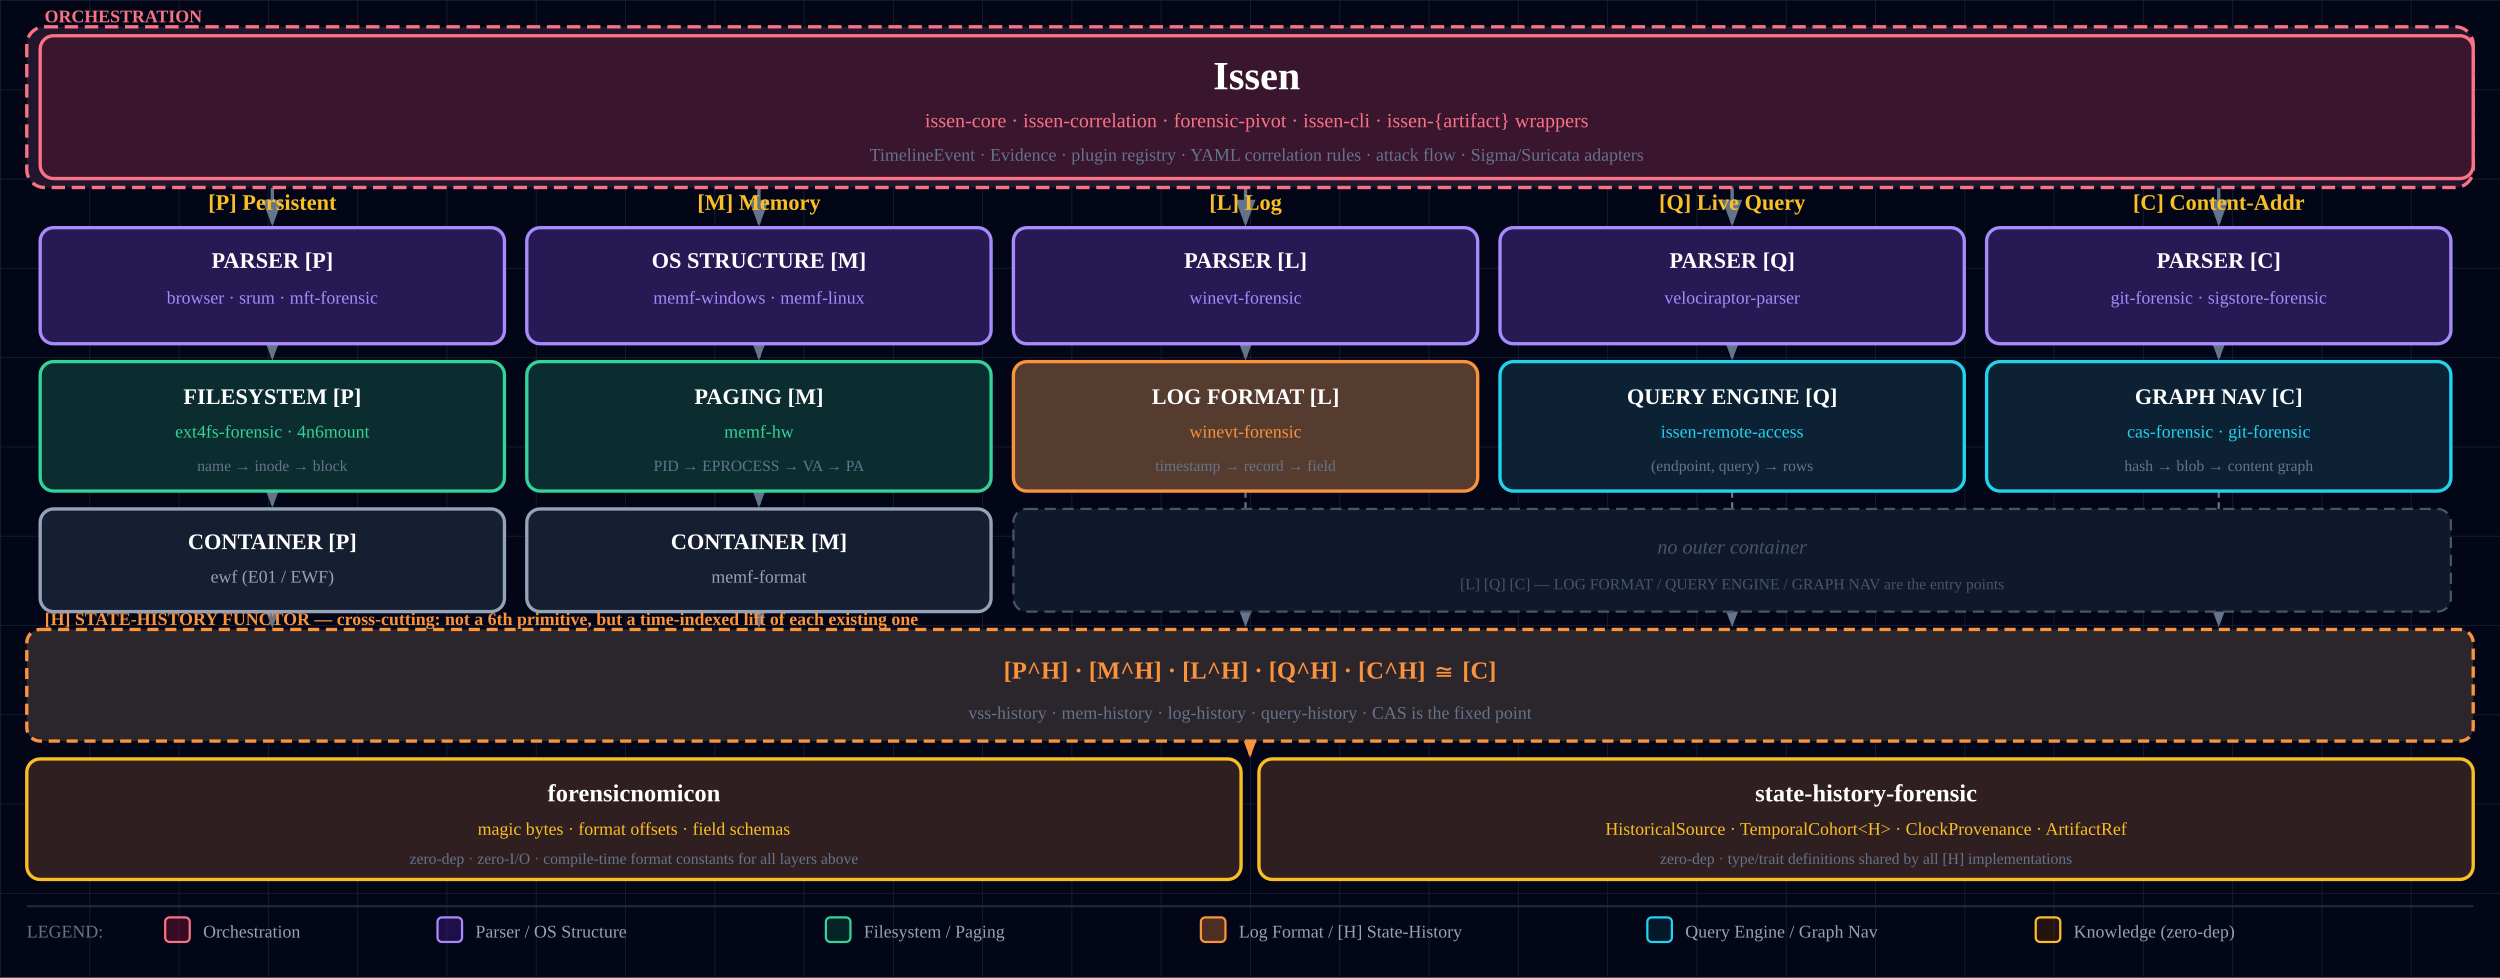
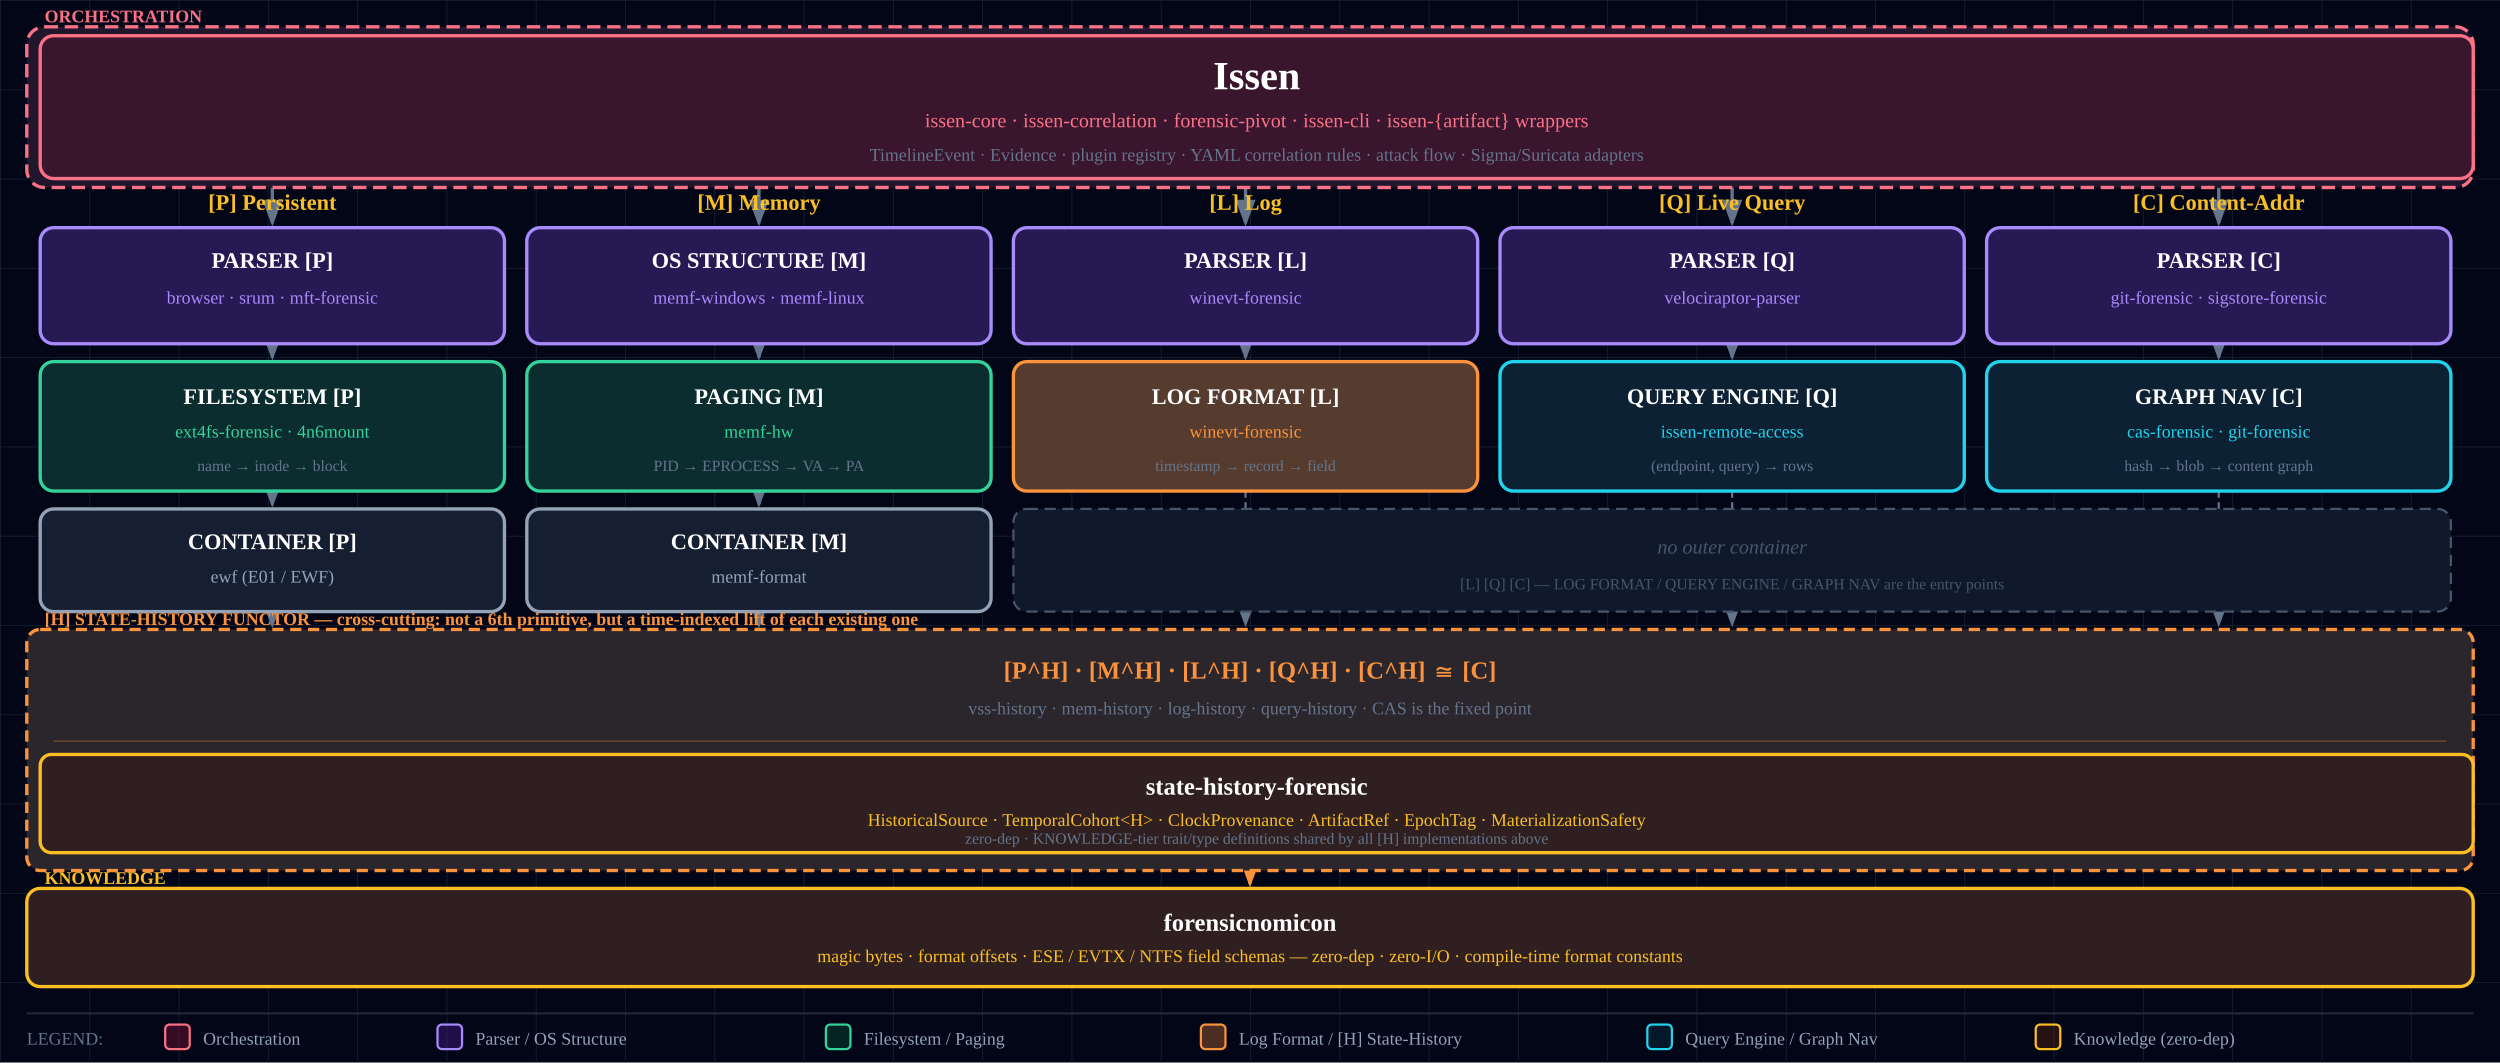
- <svg xmlns="http://www.w3.org/2000/svg" viewBox="0 0 1120 438" width="1120" height="438">
+ <svg xmlns="http://www.w3.org/2000/svg" viewBox="0 0 1120 476" width="1120" height="476">
  <defs>
    <pattern id="grid" width="40" height="40" patternUnits="userSpaceOnUse">
      <path d="M 40 0 L 0 0 0 40" fill="none" stroke="#1e293b" stroke-width="0.5" />
    </pattern>
    <marker id="arr" markerWidth="8" markerHeight="6" refX="7" refY="3" orient="auto">
      <polygon points="0 0,8 3,0 6" fill="#64748b" />
    </marker>
    <marker id="arr-orange" markerWidth="8" markerHeight="6" refX="7" refY="3" orient="auto">
      <polygon points="0 0,8 3,0 6" fill="#fb923c" />
    </marker>
  </defs>
-   <rect width="1120" height="438" fill="#020617" />
-   <rect width="1120" height="438" fill="url(#grid)" />
+   <rect width="1120" height="476" fill="#020617" />
+   <rect width="1120" height="476" fill="url(#grid)" />
  <line x1="122" y1="84" x2="122" y2="100" stroke="#64748b" stroke-width="1.5" marker-end="url(#arr)" />
  <line x1="340" y1="84" x2="340" y2="100" stroke="#64748b" stroke-width="1.5" marker-end="url(#arr)" />
  <line x1="558" y1="84" x2="558" y2="100" stroke="#64748b" stroke-width="1.5" marker-end="url(#arr)" />
  <line x1="776" y1="84" x2="776" y2="100" stroke="#64748b" stroke-width="1.5" marker-end="url(#arr)" />
  <line x1="994" y1="84" x2="994" y2="100" stroke="#64748b" stroke-width="1.5" marker-end="url(#arr)" />
  <line x1="122" y1="154" x2="122" y2="160" stroke="#64748b" stroke-width="1.5" marker-end="url(#arr)" />
  <line x1="340" y1="154" x2="340" y2="160" stroke="#64748b" stroke-width="1.5" marker-end="url(#arr)" />
  <line x1="558" y1="154" x2="558" y2="160" stroke="#64748b" stroke-width="1.5" marker-end="url(#arr)" />
  <line x1="776" y1="154" x2="776" y2="160" stroke="#64748b" stroke-width="1.5" marker-end="url(#arr)" />
  <line x1="994" y1="154" x2="994" y2="160" stroke="#64748b" stroke-width="1.5" marker-end="url(#arr)" />
  <line x1="122" y1="220" x2="122" y2="226" stroke="#64748b" stroke-width="1.5" marker-end="url(#arr)" />
  <line x1="340" y1="220" x2="340" y2="226" stroke="#64748b" stroke-width="1.5" marker-end="url(#arr)" />
  <line x1="558" y1="220" x2="558" y2="280" stroke="#64748b" stroke-width="1" stroke-dasharray="3,2" marker-end="url(#arr)" />
  <line x1="776" y1="220" x2="776" y2="280" stroke="#64748b" stroke-width="1" stroke-dasharray="3,2" marker-end="url(#arr)" />
  <line x1="994" y1="220" x2="994" y2="280" stroke="#64748b" stroke-width="1" stroke-dasharray="3,2" marker-end="url(#arr)" />
  <line x1="122" y1="274" x2="122" y2="280" stroke="#64748b" stroke-width="1.5" marker-end="url(#arr)" />
  <line x1="340" y1="274" x2="340" y2="280" stroke="#64748b" stroke-width="1.5" marker-end="url(#arr)" />
-   <line x1="560" y1="332" x2="560" y2="338" stroke="#fb923c" stroke-width="1.5" marker-end="url(#arr-orange)" />
+   <line x1="560" y1="390" x2="560" y2="396" stroke="#fb923c" stroke-width="1.5" marker-end="url(#arr-orange)" />
  <rect x="12" y="12" width="1096" height="72" rx="8" fill="#0f172a" />
  <rect x="12" y="12" width="1096" height="72" rx="8" fill="rgba(136,19,55,0.15)" stroke="#fb7185" stroke-width="1.5" stroke-dasharray="6,3" />
  <text x="20" y="10" fill="#fb7185" font-size="8" font-weight="600">ORCHESTRATION</text>
  <rect x="18" y="16" width="1090" height="64" rx="6" fill="#0f172a" />
  <rect x="18" y="16" width="1090" height="64" rx="6" fill="rgba(136,19,55,0.35)" stroke="#fb7185" stroke-width="1.5" />
  <text x="563" y="40" fill="white" font-size="18" font-weight="700" text-anchor="middle">Issen</text>
  <text x="563" y="57" fill="#fb7185" font-size="9" text-anchor="middle">issen-core · issen-correlation · forensic-pivot · issen-cli · issen-{artifact} wrappers</text>
  <text x="563" y="72" fill="#64748b" font-size="8" text-anchor="middle">TimelineEvent · Evidence · plugin registry · YAML correlation rules · attack flow · Sigma/Suricata adapters</text>
  <text x="122" y="94" fill="#fbbf24" font-size="10" font-weight="600" text-anchor="middle">[P] Persistent</text>
  <text x="340" y="94" fill="#fbbf24" font-size="10" font-weight="600" text-anchor="middle">[M] Memory</text>
  <text x="558" y="94" fill="#fbbf24" font-size="10" font-weight="600" text-anchor="middle">[L] Log</text>
  <text x="776" y="94" fill="#fbbf24" font-size="10" font-weight="600" text-anchor="middle">[Q] Live Query</text>
  <text x="994" y="94" fill="#fbbf24" font-size="10" font-weight="600" text-anchor="middle">[C] Content-Addr</text>
  <rect x="18" y="102" width="208" height="52" rx="6" fill="#0f172a" />
  <rect x="18" y="102" width="208" height="52" rx="6" fill="rgba(76,29,149,0.4)" stroke="#a78bfa" stroke-width="1.5" />
  <text x="122" y="120" fill="white" font-size="10" font-weight="600" text-anchor="middle">PARSER  [P]</text>
  <text x="122" y="136" fill="#a78bfa" font-size="8" text-anchor="middle">browser · srum · mft-forensic</text>
  <rect x="236" y="102" width="208" height="52" rx="6" fill="#0f172a" />
  <rect x="236" y="102" width="208" height="52" rx="6" fill="rgba(76,29,149,0.4)" stroke="#a78bfa" stroke-width="1.5" />
  <text x="340" y="120" fill="white" font-size="10" font-weight="600" text-anchor="middle">OS STRUCTURE  [M]</text>
  <text x="340" y="136" fill="#a78bfa" font-size="8" text-anchor="middle">memf-windows · memf-linux</text>
  <rect x="454" y="102" width="208" height="52" rx="6" fill="#0f172a" />
  <rect x="454" y="102" width="208" height="52" rx="6" fill="rgba(76,29,149,0.4)" stroke="#a78bfa" stroke-width="1.5" />
  <text x="558" y="120" fill="white" font-size="10" font-weight="600" text-anchor="middle">PARSER  [L]</text>
  <text x="558" y="136" fill="#a78bfa" font-size="8" text-anchor="middle">winevt-forensic</text>
  <rect x="672" y="102" width="208" height="52" rx="6" fill="#0f172a" />
  <rect x="672" y="102" width="208" height="52" rx="6" fill="rgba(76,29,149,0.4)" stroke="#a78bfa" stroke-width="1.5" />
  <text x="776" y="120" fill="white" font-size="10" font-weight="600" text-anchor="middle">PARSER  [Q]</text>
  <text x="776" y="136" fill="#a78bfa" font-size="8" text-anchor="middle">velociraptor-parser</text>
  <rect x="890" y="102" width="208" height="52" rx="6" fill="#0f172a" />
  <rect x="890" y="102" width="208" height="52" rx="6" fill="rgba(76,29,149,0.4)" stroke="#a78bfa" stroke-width="1.5" />
  <text x="994" y="120" fill="white" font-size="10" font-weight="600" text-anchor="middle">PARSER  [C]</text>
  <text x="994" y="136" fill="#a78bfa" font-size="8" text-anchor="middle">git-forensic · sigstore-forensic</text>
  <rect x="18" y="162" width="208" height="58" rx="6" fill="#0f172a" />
  <rect x="18" y="162" width="208" height="58" rx="6" fill="rgba(6,78,59,0.4)" stroke="#34d399" stroke-width="1.5" />
  <text x="122" y="181" fill="white" font-size="10" font-weight="600" text-anchor="middle">FILESYSTEM  [P]</text>
  <text x="122" y="196" fill="#34d399" font-size="8" text-anchor="middle">ext4fs-forensic · 4n6mount</text>
  <text x="122" y="211" fill="#64748b" font-size="7" text-anchor="middle">name → inode → block</text>
  <rect x="236" y="162" width="208" height="58" rx="6" fill="#0f172a" />
  <rect x="236" y="162" width="208" height="58" rx="6" fill="rgba(6,78,59,0.4)" stroke="#34d399" stroke-width="1.5" />
  <text x="340" y="181" fill="white" font-size="10" font-weight="600" text-anchor="middle">PAGING  [M]</text>
  <text x="340" y="196" fill="#34d399" font-size="8" text-anchor="middle">memf-hw</text>
  <text x="340" y="211" fill="#64748b" font-size="7" text-anchor="middle">PID → EPROCESS → VA → PA</text>
  <rect x="454" y="162" width="208" height="58" rx="6" fill="#0f172a" />
  <rect x="454" y="162" width="208" height="58" rx="6" fill="rgba(251,146,60,0.3)" stroke="#fb923c" stroke-width="1.5" />
  <text x="558" y="181" fill="white" font-size="10" font-weight="600" text-anchor="middle">LOG FORMAT  [L]</text>
  <text x="558" y="196" fill="#fb923c" font-size="8" text-anchor="middle">winevt-forensic</text>
  <text x="558" y="211" fill="#64748b" font-size="7" text-anchor="middle">timestamp → record → field</text>
  <rect x="672" y="162" width="208" height="58" rx="6" fill="#0f172a" />
  <rect x="672" y="162" width="208" height="58" rx="6" fill="rgba(8,51,68,0.4)" stroke="#22d3ee" stroke-width="1.5" />
  <text x="776" y="181" fill="white" font-size="10" font-weight="600" text-anchor="middle">QUERY ENGINE  [Q]</text>
  <text x="776" y="196" fill="#22d3ee" font-size="8" text-anchor="middle">issen-remote-access</text>
  <text x="776" y="211" fill="#64748b" font-size="7" text-anchor="middle">(endpoint, query) → rows</text>
  <rect x="890" y="162" width="208" height="58" rx="6" fill="#0f172a" />
  <rect x="890" y="162" width="208" height="58" rx="6" fill="rgba(8,51,68,0.4)" stroke="#22d3ee" stroke-width="1.5" />
  <text x="994" y="181" fill="white" font-size="10" font-weight="600" text-anchor="middle">GRAPH NAV  [C]</text>
  <text x="994" y="196" fill="#22d3ee" font-size="8" text-anchor="middle">cas-forensic · git-forensic</text>
  <text x="994" y="211" fill="#64748b" font-size="7" text-anchor="middle">hash → blob → content graph</text>
  <rect x="18" y="228" width="208" height="46" rx="6" fill="#0f172a" />
  <rect x="18" y="228" width="208" height="46" rx="6" fill="rgba(30,41,59,0.5)" stroke="#94a3b8" stroke-width="1.5" />
  <text x="122" y="246" fill="white" font-size="10" font-weight="600" text-anchor="middle">CONTAINER  [P]</text>
  <text x="122" y="261" fill="#94a3b8" font-size="8" text-anchor="middle">ewf  (E01 / EWF)</text>
  <rect x="236" y="228" width="208" height="46" rx="6" fill="#0f172a" />
  <rect x="236" y="228" width="208" height="46" rx="6" fill="rgba(30,41,59,0.5)" stroke="#94a3b8" stroke-width="1.5" />
  <text x="340" y="246" fill="white" font-size="10" font-weight="600" text-anchor="middle">CONTAINER  [M]</text>
  <text x="340" y="261" fill="#94a3b8" font-size="8" text-anchor="middle">memf-format</text>
  <rect x="454" y="228" width="644" height="46" rx="6" fill="#0f172a" />
  <rect x="454" y="228" width="644" height="46" rx="6" fill="rgba(30,41,59,0.08)" stroke="#475569" stroke-width="1" stroke-dasharray="5,3" />
  <text x="776" y="248" fill="#475569" font-size="9" font-style="italic" text-anchor="middle">no outer container</text>
  <text x="776" y="264" fill="#475569" font-size="7" text-anchor="middle">[L] [Q] [C] — LOG FORMAT / QUERY ENGINE / GRAPH NAV are the entry points</text>
-   <rect x="12" y="282" width="1096" height="50" rx="6" fill="#0f172a" />
-   <rect x="12" y="282" width="1096" height="50" rx="6" fill="rgba(251,146,60,0.12)" stroke="#fb923c" stroke-width="1.5" stroke-dasharray="5,3" />
+   <rect x="12" y="282" width="1096" height="108" rx="6" fill="#0f172a" />
+   <rect x="12" y="282" width="1096" height="108" rx="6" fill="rgba(251,146,60,0.12)" stroke="#fb923c" stroke-width="1.5" stroke-dasharray="5,3" />
  <text x="20" y="280" fill="#fb923c" font-size="8" font-weight="600">[H] STATE-HISTORY FUNCTOR — cross-cutting: not a 6th primitive, but a time-indexed lift of each existing one</text>
  <text x="560" y="304" fill="#fb923c" font-size="11" font-weight="600" text-anchor="middle">[P^H]  ·  [M^H]  ·  [L^H]  ·  [Q^H]  ·  [C^H] ≅ [C]</text>
-   <text x="560" y="322" fill="#64748b" font-size="8" text-anchor="middle">vss-history · mem-history · log-history · query-history · CAS is the fixed point</text>
-   <rect x="12" y="340" width="544" height="54" rx="6" fill="#0f172a" />
-   <rect x="12" y="340" width="544" height="54" rx="6" fill="rgba(120,53,15,0.3)" stroke="#fbbf24" stroke-width="1.5" />
-   <text x="284" y="359" fill="white" font-size="11" font-weight="600" text-anchor="middle">forensicnomicon</text>
-   <text x="284" y="374" fill="#fbbf24" font-size="8" text-anchor="middle">magic bytes · format offsets · field schemas</text>
-   <text x="284" y="387" fill="#64748b" font-size="7" text-anchor="middle">zero-dep · zero-I/O · compile-time format constants for all layers above</text>
-   <rect x="564" y="340" width="544" height="54" rx="6" fill="#0f172a" />
-   <rect x="564" y="340" width="544" height="54" rx="6" fill="rgba(120,53,15,0.3)" stroke="#fbbf24" stroke-width="1.5" />
-   <text x="836" y="359" fill="white" font-size="11" font-weight="600" text-anchor="middle">state-history-forensic</text>
-   <text x="836" y="374" fill="#fbbf24" font-size="8" text-anchor="middle">HistoricalSource · TemporalCohort&lt;H&gt; · ClockProvenance · ArtifactRef</text>
-   <text x="836" y="387" fill="#64748b" font-size="7" text-anchor="middle">zero-dep · type/trait definitions shared by all [H] implementations</text>
-   <line x1="12" y1="406" x2="1108" y2="406" stroke="#1e293b" stroke-width="1" />
-   <text x="12" y="420" fill="#64748b" font-size="8">LEGEND:</text>
-   <rect x="74" y="411" width="11" height="11" rx="2" fill="rgba(136,19,55,0.4)" stroke="#fb7185" stroke-width="1" />
-   <text x="91" y="420" fill="#94a3b8" font-size="8">Orchestration</text>
-   <rect x="196" y="411" width="11" height="11" rx="2" fill="rgba(76,29,149,0.4)" stroke="#a78bfa" stroke-width="1" />
-   <text x="213" y="420" fill="#94a3b8" font-size="8">Parser / OS Structure</text>
-   <rect x="370" y="411" width="11" height="11" rx="2" fill="rgba(6,78,59,0.4)" stroke="#34d399" stroke-width="1" />
-   <text x="387" y="420" fill="#94a3b8" font-size="8">Filesystem / Paging</text>
-   <rect x="538" y="411" width="11" height="11" rx="2" fill="rgba(251,146,60,0.3)" stroke="#fb923c" stroke-width="1" />
-   <text x="555" y="420" fill="#94a3b8" font-size="8">Log Format / [H] State-History</text>
-   <rect x="738" y="411" width="11" height="11" rx="2" fill="rgba(8,51,68,0.4)" stroke="#22d3ee" stroke-width="1" />
-   <text x="755" y="420" fill="#94a3b8" font-size="8">Query Engine / Graph Nav</text>
-   <rect x="912" y="411" width="11" height="11" rx="2" fill="rgba(120,53,15,0.3)" stroke="#fbbf24" stroke-width="1" />
-   <text x="929" y="420" fill="#94a3b8" font-size="8">Knowledge (zero-dep)</text>
+   <text x="560" y="320" fill="#64748b" font-size="8" text-anchor="middle">vss-history · mem-history · log-history · query-history · CAS is the fixed point</text>
+   <line x1="24" y1="332" x2="1096" y2="332" stroke="#fb923c" stroke-width="0.5" opacity="0.4" />
+   <rect x="18" y="338" width="1090" height="44" rx="5" fill="#0f172a" />
+   <rect x="18" y="338" width="1090" height="44" rx="5" fill="rgba(120,53,15,0.3)" stroke="#fbbf24" stroke-width="1.5" />
+   <text x="563" y="356" fill="white" font-size="11" font-weight="600" text-anchor="middle">state-history-forensic</text>
+   <text x="563" y="370" fill="#fbbf24" font-size="8" text-anchor="middle">HistoricalSource · TemporalCohort&lt;H&gt; · ClockProvenance · ArtifactRef · EpochTag · MaterializationSafety</text>
+   <text x="563" y="378" fill="#64748b" font-size="7" text-anchor="middle">zero-dep · KNOWLEDGE-tier trait/type definitions shared by all [H] implementations above</text>
+   <rect x="12" y="398" width="1096" height="44" rx="6" fill="#0f172a" />
+   <rect x="12" y="398" width="1096" height="44" rx="6" fill="rgba(120,53,15,0.3)" stroke="#fbbf24" stroke-width="1.5" />
+   <text x="20" y="396" fill="#fbbf24" font-size="8" font-weight="600">KNOWLEDGE</text>
+   <text x="560" y="417" fill="white" font-size="11" font-weight="600" text-anchor="middle">forensicnomicon</text>
+   <text x="560" y="431" fill="#fbbf24" font-size="8" text-anchor="middle">magic bytes · format offsets · ESE / EVTX / NTFS field schemas — zero-dep · zero-I/O · compile-time format constants</text>
+   <line x1="12" y1="454" x2="1108" y2="454" stroke="#1e293b" stroke-width="1" />
+   <text x="12" y="468" fill="#64748b" font-size="8">LEGEND:</text>
+   <rect x="74" y="459" width="11" height="11" rx="2" fill="rgba(136,19,55,0.4)" stroke="#fb7185" stroke-width="1" />
+   <text x="91" y="468" fill="#94a3b8" font-size="8">Orchestration</text>
+   <rect x="196" y="459" width="11" height="11" rx="2" fill="rgba(76,29,149,0.4)" stroke="#a78bfa" stroke-width="1" />
+   <text x="213" y="468" fill="#94a3b8" font-size="8">Parser / OS Structure</text>
+   <rect x="370" y="459" width="11" height="11" rx="2" fill="rgba(6,78,59,0.4)" stroke="#34d399" stroke-width="1" />
+   <text x="387" y="468" fill="#94a3b8" font-size="8">Filesystem / Paging</text>
+   <rect x="538" y="459" width="11" height="11" rx="2" fill="rgba(251,146,60,0.3)" stroke="#fb923c" stroke-width="1" />
+   <text x="555" y="468" fill="#94a3b8" font-size="8">Log Format / [H] State-History</text>
+   <rect x="738" y="459" width="11" height="11" rx="2" fill="rgba(8,51,68,0.4)" stroke="#22d3ee" stroke-width="1" />
+   <text x="755" y="468" fill="#94a3b8" font-size="8">Query Engine / Graph Nav</text>
+   <rect x="912" y="459" width="11" height="11" rx="2" fill="rgba(120,53,15,0.3)" stroke="#fbbf24" stroke-width="1" />
+   <text x="929" y="468" fill="#94a3b8" font-size="8">Knowledge (zero-dep)</text>
</svg>
